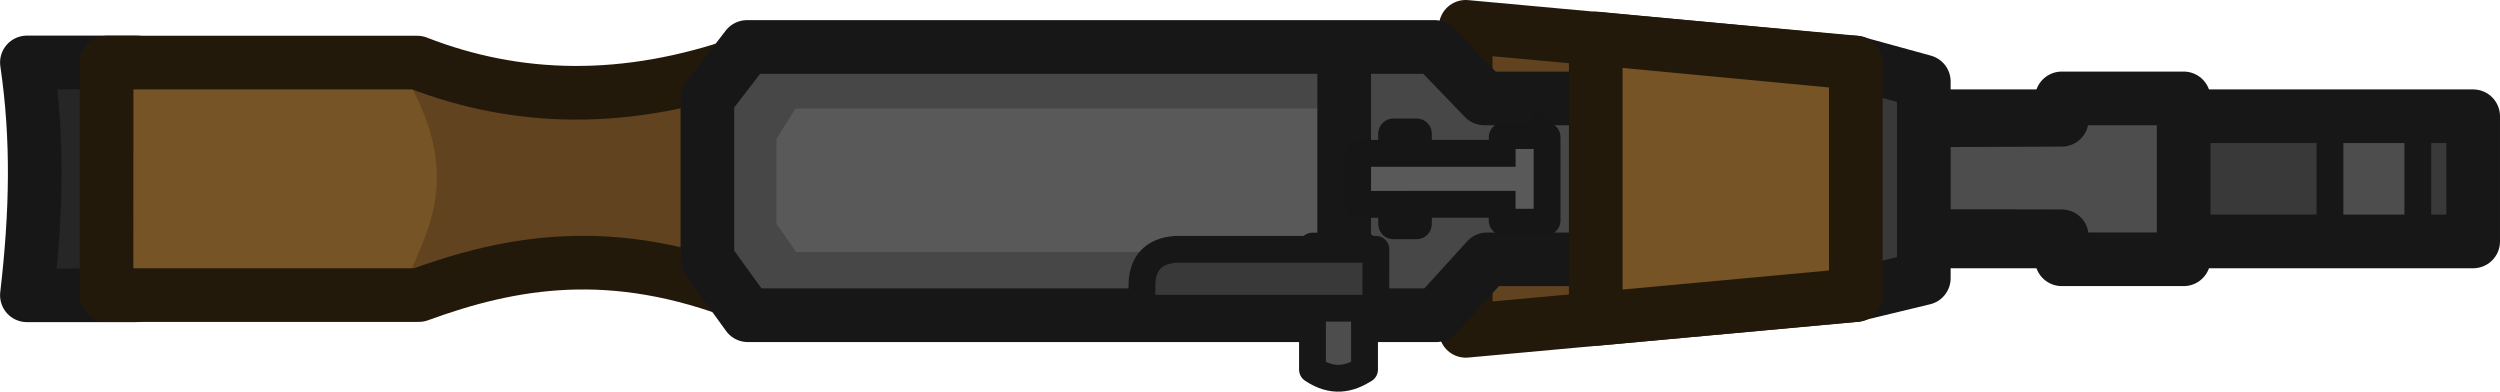
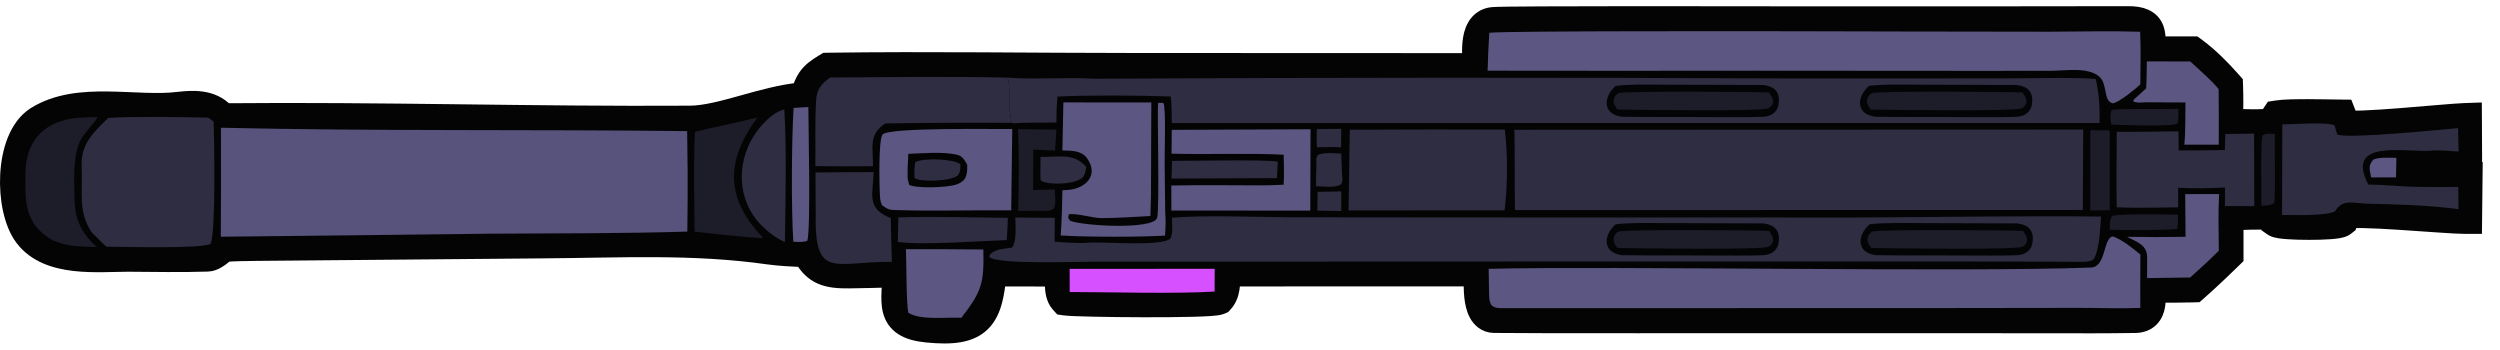
- <svg xmlns="http://www.w3.org/2000/svg" width="139.793" height="21.901" viewBox="0 0 36.987 5.795">
-   <path style="fill:#262626;fill-opacity:1;stroke:#171717;stroke-width:.794;stroke-linecap:butt;stroke-linejoin:round;stroke-dasharray:none;stroke-opacity:1" d="M-11.189 6.652h-1.629c.166 1.133.143 2.214 0 3.445h1.63z" transform="translate(13.215 -5.728)" />
-   <path style="fill:#775426;fill-opacity:1;stroke:none;stroke-width:.794;stroke-linecap:round;stroke-linejoin:round;stroke-dasharray:none;stroke-opacity:1" d="M-11.618 9.997h4.62c1.378-.504 2.866-.763 4.812 0v-3.44c-1.748.613-3.353.578-4.836 0h-4.596z" transform="translate(13.215 -5.728)" />
-   <path style="fill:#61441f;fill-opacity:1;stroke:none;stroke-width:.794;stroke-linecap:round;stroke-linejoin:round;stroke-dasharray:none;stroke-opacity:1" d="M-7.156 6.964c.715 1.319.328 2.062 0 2.81h5.303V6.957z" transform="translate(13.215 -5.728)" />
-   <path style="fill:none;fill-opacity:1;stroke:#23190b;stroke-width:.794;stroke-linecap:round;stroke-linejoin:round;stroke-dasharray:none;stroke-opacity:1" d="M-11.64 10.094h4.62c1.378-.504 2.866-.763 4.812 0v-3.44c-1.748.613-3.352.578-4.836 0h-4.595z" transform="translate(13.215 -5.728)" />
-   <path style="fill:#393939;fill-opacity:1;fill-rule:evenodd;stroke:none;stroke-width:.794px;stroke-linecap:round;stroke-linejoin:round;stroke-miterlimit:5.89;stroke-opacity:1" class="cls-3" d="M13.7 7.466h9.676v1.852H13.7z" transform="translate(13.215 -5.728)" />
-   <path style="fill:#61441f;fill-opacity:1;stroke:#23190b;stroke-width:.794;stroke-linecap:round;stroke-linejoin:round;stroke-dasharray:none;stroke-opacity:1" d="m8.471 10.623 5.775-.529v-3.44L8.47 6.125Z" transform="translate(13.215 -5.728)" />
-   <path style="fill:#474747;fill-opacity:1;stroke:none;stroke-width:.794;stroke-linecap:round;stroke-linejoin:round;stroke-dasharray:none;stroke-opacity:1" d="m-2.869 9.582.597.53H7.915l.752-.53h2.286v-2.38H8.625l-.734-.53H-2.284l-.585.53z" transform="translate(13.215 -5.728)" />
-   <path style="fill:#595959;fill-opacity:1;stroke:none;stroke-width:.794;stroke-linecap:round;stroke-linejoin:round;stroke-dasharray:none;stroke-opacity:1" d="m-1.728 9.038.291.418h7.98l-.024-2.121h-7.967l-.28.446z" transform="translate(13.215 -5.728)" />
-   <path style="fill:none;fill-opacity:1;stroke:#171717;stroke-width:.794;stroke-linecap:round;stroke-linejoin:round;stroke-dasharray:none;stroke-opacity:1" d="m-2.75 9.565.598.827H8.034l.752-.827h2.287V7.184H8.744l-.733-.761H-2.164l-.586.76Z" transform="translate(13.215 -5.728)" />
-   <path style="fill:none;fill-opacity:1;stroke:#171717;stroke-width:.794;stroke-linecap:butt;stroke-linejoin:round;stroke-dasharray:none;stroke-opacity:1" d="M6.672 10.171v-3.52" transform="translate(13.215 -5.728)" />
-   <path style="fill:#4d4d4d;stroke:#171717;stroke-width:.397;stroke-linecap:round;stroke-linejoin:round;stroke-dasharray:none" d="M21.257 7.482h1.3V9.31h-1.3zM6.203 9.369h.77v1.827c-.225.14-.468.2-.77 0z" transform="translate(13.215 -5.728)" />
-   <path style="fill:none;fill-opacity:1;fill-rule:evenodd;stroke:#171717;stroke-width:.794px;stroke-linecap:round;stroke-linejoin:round;stroke-miterlimit:5.89;stroke-opacity:1" class="cls-3" d="M13.7 7.448h9.676V9.3H13.7z" transform="translate(13.215 -5.728)" />
-   <path style="fill:#4d4d4d;fill-opacity:1;fill-rule:evenodd;stroke:#171717;stroke-width:.794px;stroke-linecap:round;stroke-linejoin:round;stroke-miterlimit:5.89;stroke-opacity:1" class="cls-3" d="M17.289 7.184h1.804v2.38h-1.804v-.34l-3.175-.006V7.513l3.175-.013z" transform="translate(13.215 -5.728)" />
-   <path style="fill:#393939;fill-opacity:1;fill-rule:evenodd;stroke:#171717;stroke-width:.794px;stroke-linecap:round;stroke-linejoin:round;stroke-miterlimit:5.89;stroke-opacity:1" class="cls-3" d="m14.221 6.652 1.027.282v2.91l-1.027.248z" transform="translate(13.215 -5.728)" />
-   <path style="fill:#775426;fill-opacity:1;stroke:#23190b;stroke-width:.794;stroke-linecap:round;stroke-linejoin:round;stroke-dasharray:none;stroke-opacity:1" d="m10.394 10.447 3.848-.355V6.661l-3.848-.364Z" transform="translate(13.215 -5.728)" />
-   <path class="cls-8" d="M9.674 7.759v1.23c0 .027-.026.027-.026.027h-.612c-.027 0-.027-.027-.027-.027v-.238H7.77v.291c0 .027-.026.027-.026.027H7.4c-.026 0-.026-.027-.026-.027v-.29h-.477c-.026 0-.026-.027-.026-.027v-.701s0-.027.026-.027h.477v-.29s0-.027.026-.027h.344s.026 0 .026.026v.291h1.24V7.76s0-.026.027-.026h.612s.026 0 .026.026z" style="fill:#595959;fill-opacity:1;fill-rule:evenodd;stroke:#161616;stroke-width:.397px;stroke-linecap:round;stroke-miterlimit:15.118;stroke-opacity:1" transform="translate(13.215 -5.728)" />
-   <path style="fill:#393939;fill-opacity:1;stroke:#171717;stroke-width:.397;stroke-linecap:butt;stroke-linejoin:round;stroke-dasharray:none;stroke-opacity:1" d="M7.14 10.288H3.68v-.362c.009-.29.158-.488.508-.509h2.953z" transform="translate(13.215 -5.728)" />
+ <svg xmlns="http://www.w3.org/2000/svg" width="143" height="20" viewBox="0 0 143 20" fill="none">
+   <path d="M141.5 10.278L141.477 12.382L141.472 12.878L140.977 12.878C140.398 12.877 138.761 12.743 137.258 12.647C136.494 12.598 135.755 12.558 135.175 12.546C134.884 12.541 134.64 12.543 134.458 12.553C134.439 12.554 134.421 12.557 134.403 12.558L134.353 12.72L134.308 12.866L134.189 12.961C134.095 13.038 133.988 13.073 133.939 13.088C133.876 13.107 133.808 13.12 133.742 13.132C133.61 13.154 133.449 13.171 133.276 13.184C132.929 13.21 132.495 13.221 132.067 13.22C131.639 13.22 131.206 13.208 130.859 13.183C130.687 13.171 130.528 13.155 130.397 13.134C130.333 13.124 130.267 13.112 130.206 13.095C130.159 13.083 130.06 13.054 129.969 12.99L129.807 12.876L129.767 12.682C129.764 12.67 129.763 12.658 129.761 12.647C129.191 12.618 128.47 12.642 127.829 12.663L127.829 14.725L127.677 14.873C127.196 15.339 126.739 15.781 126.252 16.225L125.753 16.672L125.618 16.791L125.439 16.797C124.772 16.818 124.053 16.813 123.373 16.812C123.373 16.82 123.374 16.828 123.374 16.837C123.383 17.04 123.384 17.279 123.343 17.508C123.302 17.737 123.212 18.003 123 18.215C122.778 18.437 122.481 18.54 122.147 18.546C120.488 18.574 118.828 18.565 117.177 18.562L108.085 18.558L101.834 18.558C100.902 18.558 86.388 18.571 85.443 18.544C84.982 18.53 84.683 18.246 84.517 17.936C84.36 17.646 84.291 17.292 84.257 16.976C84.217 16.612 84.219 16.201 84.227 15.88L70.44 15.885C70.441 16.024 70.439 16.168 70.428 16.3C70.404 16.587 70.338 16.933 70.128 17.229L70.028 17.352L69.955 17.433L69.855 17.476C69.753 17.52 69.63 17.538 69.556 17.547C69.46 17.56 69.344 17.57 69.214 17.579C68.952 17.597 68.61 17.61 68.218 17.621C67.432 17.641 66.424 17.649 65.411 17.647C64.398 17.645 63.375 17.633 62.56 17.615C61.764 17.598 61.121 17.575 60.901 17.544L60.723 17.518L60.601 17.384C60.448 17.216 60.372 17.012 60.329 16.837C60.286 16.659 60.27 16.471 60.264 16.299C60.259 16.17 60.262 16.03 60.267 15.895C59.194 15.884 58.122 15.881 57.049 15.886C57 16.372 56.936 16.806 56.837 17.183C56.707 17.679 56.51 18.115 56.176 18.452C55.499 19.134 54.446 19.232 53.017 19.091C52.455 19.036 51.999 18.917 51.653 18.694C51.285 18.456 51.084 18.127 50.989 17.756C50.901 17.41 50.906 17.026 50.923 16.657C50.934 16.421 50.948 16.188 50.961 15.941C50.171 15.963 49.373 15.987 48.578 15.995C47.988 16 47.439 15.974 46.96 15.757C46.53 15.563 46.207 15.239 45.935 14.778C45.302 14.749 44.566 14.714 43.943 14.626C39.621 14.014 35.509 14.248 31.083 14.278L14.757 14.422L13.74 14.438C13.441 14.445 13.146 14.46 12.907 14.481C12.857 14.527 12.79 14.589 12.716 14.65C12.623 14.726 12.507 14.812 12.378 14.883C12.255 14.951 12.081 15.027 11.882 15.034C10.393 15.084 8.79 15.052 7.331 15.043C6.486 15.046 5.315 15.125 4.25 15.002C3.175 14.877 2.051 14.536 1.337 13.586C1.014 13.157 0.794 12.579 0.661 11.968C0.527 11.351 0.475 10.665 0.511 9.994C0.547 9.324 0.672 8.651 0.906 8.064C1.139 7.481 1.495 6.947 2.015 6.614L2.02 6.611C3.266 5.83 4.749 5.715 6.16 5.732C6.861 5.741 7.597 5.784 8.266 5.805C8.95 5.827 9.595 5.827 10.19 5.755L10.191 5.755C11.024 5.656 12.131 5.591 12.892 6.406C17.279 6.364 21.677 6.412 26.07 6.463C30.544 6.516 35.012 6.573 39.466 6.545C40.339 6.539 41.381 6.254 42.553 5.927C43.58 5.641 44.697 5.328 45.77 5.223C45.875 4.914 45.981 4.646 46.143 4.412C46.369 4.083 46.678 3.854 47.12 3.588L47.236 3.519L47.371 3.516C53.12 3.433 59.03 3.531 64.775 3.531L84.148 3.539C84.146 3.488 84.142 3.435 84.14 3.379C84.128 3.102 84.121 2.773 84.151 2.456C84.181 2.146 84.251 1.794 84.429 1.501C84.622 1.18 84.939 0.943 85.383 0.905C85.63 0.884 86.735 0.872 88.22 0.865C89.722 0.857 91.653 0.854 93.582 0.853C97.436 0.852 101.304 0.861 101.748 0.861L101.749 0.861L107.102 0.862C111.98 0.864 116.858 0.863 121.736 0.853C122.099 0.852 122.421 0.895 122.686 1.016C122.974 1.149 123.167 1.363 123.271 1.631C123.363 1.873 123.375 2.135 123.373 2.361C123.372 2.429 123.368 2.503 123.364 2.582L125.529 2.582L125.662 2.68C126.406 3.233 127.087 3.92 127.679 4.592L127.796 4.725L127.803 4.903C127.826 5.494 127.818 6.125 127.812 6.721C128.096 6.733 128.435 6.746 128.775 6.75C129.058 6.753 129.329 6.748 129.552 6.733C129.627 6.728 129.693 6.719 129.751 6.712C129.791 6.619 129.839 6.539 129.895 6.458L130.016 6.277L130.231 6.243C130.62 6.181 131.347 6.171 132.028 6.172C132.719 6.174 133.446 6.191 133.813 6.194L134.151 6.197L134.274 6.512C134.321 6.632 134.361 6.725 134.403 6.821C134.425 6.822 134.45 6.826 134.476 6.827C134.654 6.833 134.894 6.83 135.183 6.819C135.759 6.798 136.498 6.747 137.261 6.688C138.766 6.571 140.398 6.416 140.948 6.397L141.463 6.379L141.466 6.894L141.475 9.019L141.477 9.513L140.981 9.521C140.007 9.536 139.006 9.529 138.03 9.528L138.029 9.772C138.998 9.787 140.026 9.772 141.001 9.773L141.506 9.773L141.5 10.278Z" fill="#050404" stroke="#050404" />
+   <path d="M39.332 9.709C39.338 10.888 39.333 12.067 39.315 13.247C35.691 13.362 31.721 13.341 28.081 13.367L12.63 13.541L12.64 10.93L12.639 7.306C21.445 7.51 30.476 7.395 39.305 7.5L39.332 9.709Z" fill="#57537C" />
+   <path d="M120.181 12.387C120.122 13.087 120.1 14.26 119.758 14.824C119.551 14.986 119.241 14.978 118.975 14.976C114.706 14.949 110.435 14.961 106.167 14.954L84.976 14.958L62.682 14.967C61.753 14.962 57.017 15.149 56.583 14.693L56.637 14.534C57.05 14.22 57.362 14.244 57.892 14.16C58.168 13.762 58.083 12.952 58.078 12.442L60.333 12.462L60.321 13.821C60.661 13.866 61.831 13.926 62.165 13.889C63.007 13.794 66.472 14.143 66.962 13.63C67.097 13.235 67.048 12.884 67.034 12.461C68.654 12.294 71.888 12.416 73.587 12.427L84.977 12.437L106.13 12.442C110.737 12.421 115.592 12.341 120.181 12.387Z" fill="#2F2D42" />
+   <path d="M119.877 4.515C120.081 5.476 120.102 6.049 120.096 7.035L67.027 7.039C67.019 6.543 67.024 6.008 66.968 5.519C65.171 5.454 62.266 5.434 60.483 5.523C60.439 6.068 60.424 6.463 60.426 7.009C59.777 7.017 58.581 6.997 57.986 7.056L57.873 7.025C57.617 6.073 57.839 5.105 57.638 4.441C59.029 4.561 61.016 4.406 62.556 4.504C75.966 4.432 89.377 4.427 102.788 4.49L114.578 4.485C115.982 4.487 118.54 4.409 119.877 4.515Z" fill="#2F2D42" />
+   <path d="M122.415 1.816C122.466 2.693 122.429 3.923 122.426 4.826C122.07 5.16 121.336 5.751 120.881 5.913C120.287 5.822 120.577 4.835 120.09 4.393C119.465 3.827 118.199 4.04 117.375 4.048L113.608 4.053L100.441 4.044C99.832 4.052 85.701 4.051 85.091 4.043C85.11 3.32 85.142 2.596 85.188 1.874C86.288 1.757 101.398 1.789 102.53 1.787L108.82 1.802L117.194 1.814C118.875 1.81 120.75 1.763 122.415 1.816Z" fill="#5B5782" />
+   <path d="M122.431 14.564C122.416 15.57 122.427 16.605 122.425 17.613C121.371 17.658 120.008 17.609 118.925 17.61L111.449 17.62C107.458 17.621 89.965 17.63 85.972 17.627C85.714 17.626 85.543 17.628 85.331 17.481C85.149 17.236 85.183 16.916 85.172 16.598L85.152 15.377C92.03 15.204 112.729 15.58 119.612 15.302C120.467 15.267 120.288 13.689 120.832 13.52C121.309 13.647 122.046 14.237 122.431 14.564Z" fill="#5B5782" />
+   <path d="M12.216 6.956C12.262 7.965 12.348 13.28 12.046 13.946C11.544 14.245 7.009 14.113 6.09 14.11C5.806 13.858 5.508 13.55 5.235 13.28C4.445 12.066 4.742 10.985 4.671 9.58C4.604 8.254 5.295 7.618 6.193 6.744C7.741 6.652 10.239 6.693 11.858 6.729C11.955 6.731 12.141 6.892 12.216 6.956Z" fill="#2F2D42" />
+   <path d="M57.638 4.441C57.839 5.105 57.617 6.073 57.873 7.025C55.46 7.011 53.048 7.022 50.636 7.059C49.645 7.737 49.959 8.414 49.931 9.507C48.857 9.507 47.706 9.527 46.638 9.497C46.661 8.287 46.606 6.977 46.681 5.767C46.725 5.078 46.955 4.832 47.482 4.435C50.757 4.413 54.378 4.364 57.638 4.441Z" fill="#2F2D42" />
+   <path d="M66.651 12.167C66.69 12.681 66.671 12.962 66.64 13.475C65.212 13.566 62.103 13.561 60.672 13.468C60.735 12.579 60.754 11.77 60.77 10.881L61.058 10.865C62.051 10.813 62.9 10.05 62.173 9.043C61.855 8.603 61.276 8.615 60.769 8.606L60.826 5.858L65.855 5.863L65.839 10.119C65.846 10.865 65.834 11.612 65.803 12.357C64.886 12.406 63.907 12.472 62.987 12.476C62.55 12.478 61.498 12.173 61.138 12.259C61.088 12.517 61.067 12.4 61.203 12.622C61.86 12.921 65.963 13.16 66.186 12.465C66.344 11.977 66.174 5.993 66.251 5.881L66.542 5.889C66.705 6.107 66.609 8.762 66.618 9.319C66.633 10.229 66.633 11.251 66.651 12.167Z" fill="#5B5782" />
+   <path d="M57.901 7.38L57.841 12.032C55.664 12.01 53.479 12.081 51.304 12.017C50.873 12.005 50.83 12.006 50.461 11.748C50.384 11.599 50.354 11.47 50.34 11.305C50.301 10.837 50.23 7.918 50.495 7.682C50.946 7.278 56.916 7.395 57.901 7.38Z" fill="#5B5782" />
+   <path d="M55.325 9.426C55.334 9.993 55.297 10.366 54.666 10.566C54.15 10.73 52.405 10.792 52.004 10.571L51.917 10.219C51.905 9.696 51.925 9.319 51.956 8.799C52.812 8.77 53.902 8.664 54.732 8.847C55.054 8.919 55.173 9.157 55.325 9.426Z" fill="#050404" />
+   <path d="M54.934 9.394C54.928 9.681 54.948 9.768 54.806 10.021C54.386 10.379 52.673 10.426 52.306 10.182C52.3 9.798 52.296 9.659 52.353 9.284C52.739 9.023 54.512 9.068 54.934 9.394Z" fill="#2F2D42" />
+   <path d="M140.611 10.694L140.628 11.966C138.868 11.724 137.081 11.694 135.309 11.648C134.553 11.603 133.971 11.389 133.563 12.091C132.974 12.367 131.259 12.295 130.534 12.296L130.548 7.112C131.145 7.12 133.21 6.95 133.544 7.184C133.593 7.384 133.625 7.493 133.694 7.688C134.166 7.97 139.698 7.405 140.601 7.33L140.632 8.669C140.28 8.646 139.475 8.575 139.13 8.612C137.707 8.76 134.066 7.872 135.47 10.564C136.255 10.551 137.125 10.657 137.92 10.68C138.82 10.705 139.71 10.699 140.611 10.694Z" fill="#2F2D42" />
+   <path d="M128.932 7.643L128.945 11.79L127.268 11.785L127.268 10.726C126.376 10.777 125.482 10.781 124.59 10.742L124.591 11.859C123.48 11.873 122.173 11.908 121.077 11.857C121.047 10.442 121.075 8.957 121.081 7.537C122.245 7.548 123.446 7.524 124.612 7.514L124.619 8.603C125.5 8.607 126.382 8.6 127.263 8.583L127.288 7.667L128.932 7.643Z" fill="#2F2D42" />
+   <path d="M74.962 7.394L74.948 12.047L67.003 12.041L66.999 10.612C68.653 10.575 70.381 10.601 72.041 10.603C72.503 10.609 72.962 10.584 73.424 10.565C73.463 10.048 73.434 9.379 73.427 8.849C71.392 8.746 69.107 8.849 67.012 8.79L67.025 7.428L74.962 7.394Z" fill="#5B5782" />
+   <path d="M50.952 12.477C50.964 13.31 50.986 14.143 51.016 14.976C47.692 14.958 46.581 16.027 46.659 12.184L46.646 9.868C47.745 9.847 48.871 9.852 49.972 9.847C49.931 11.162 49.54 11.913 50.952 12.477Z" fill="#2F2D42" />
+   <path d="M5.585 6.698C5.425 7.008 4.897 7.521 4.668 7.908C4.12 8.838 4.248 10.433 4.269 11.506C4.291 12.634 4.742 13.409 5.531 14.133C4.582 14.089 3.898 14.137 3.018 13.745C1.408 12.821 1.435 11.605 1.454 9.943C1.47 8.499 2.072 7.383 3.505 6.925C4.209 6.701 4.861 6.719 5.585 6.698Z" fill="#1D1C29" />
+   <path d="M43.652 13.605C43.169 13.646 40.411 13.324 39.73 13.251C39.715 11.466 39.66 9.295 39.754 7.537C40.254 7.415 40.776 7.304 41.28 7.19C41.961 7.041 42.64 6.886 43.319 6.724C41.498 9.205 41.473 11.337 43.652 13.605Z" fill="#1D1C29" />
+   <path d="M56.248 14.271C56.294 16.229 56.151 16.663 54.992 18.177C54.074 18.131 52.676 18.334 51.962 17.894C51.84 17.48 51.849 14.936 51.82 14.253C53.296 14.251 54.772 14.256 56.248 14.271Z" fill="#5B5782" />
+   <path d="M44.862 6.255C44.998 8.39 44.929 11.657 44.895 13.85C44.282 13.56 43.946 13.27 43.474 12.811C41.961 11.164 42.161 8.696 43.633 7.101C43.988 6.719 44.354 6.401 44.862 6.255Z" fill="#2F2D42" />
+   <path d="M126.907 5.101C126.918 6.159 126.919 7.216 126.912 8.273L124.945 8.276C125.014 7.596 124.998 6.568 125.008 5.861L122.724 5.851C122.444 5.867 122.316 5.892 122.041 5.819L122.035 5.712C122.278 5.495 122.52 5.277 122.759 5.057C122.791 4.575 122.79 4.002 122.799 3.511L125.284 3.517C125.776 3.974 126.502 4.594 126.907 5.101Z" fill="#5B5782" />
+   <path d="M126.932 11.101C126.874 12.145 126.907 13.288 126.916 14.341C126.379 14.884 125.843 15.363 125.277 15.873L122.813 15.906L122.817 14.773C122.839 14.006 122.273 13.871 121.665 13.545C122.781 13.565 123.898 13.565 125.014 13.545L124.994 11.103L126.932 11.101Z" fill="#5B5782" />
+   <path d="M69.48 15.376L69.475 16.677C67.192 16.816 63.567 16.708 61.187 16.703L61.184 15.379L69.48 15.376Z" fill="#D650FF" />
+   <path d="M57.645 12.46C57.644 12.881 57.611 13.311 57.585 13.732C56.079 13.779 52.812 14.036 51.357 13.84L51.384 12.435C53.368 12.371 55.64 12.442 57.645 12.46Z" fill="#2F2D42" />
+   <path d="M46.238 6.122C46.239 7.286 46.381 13.021 46.181 13.767C45.907 13.874 45.677 13.837 45.38 13.827C45.255 12.056 45.279 7.975 45.394 6.173L46.238 6.122Z" fill="#5B5782" />
+   <path d="M60.429 7.413L60.35 8.613L59.099 8.562L59.095 10.872L60.324 10.836C60.345 11.168 60.418 11.639 60.285 11.922C60.007 12.111 59.979 12.044 59.574 12.056L58.238 12.066C58.289 10.507 58.289 8.947 58.234 7.388L60.429 7.413Z" fill="#1D1C29" />
+   <path d="M73.088 9.246L73.041 10.188L67.012 10.213L67.039 9.203C68.07 9.209 72.383 9.115 73.088 9.246Z" fill="#2F2D42" />
+   <path d="M86.077 7.408C86.246 8.948 86.241 10.488 86.062 12.029L77.137 12.036L77.208 7.42C80.138 7.402 83.139 7.408 86.077 7.408Z" fill="#2F2D42" />
+   <path d="M120.673 7.462L120.676 12.023L119.566 12.042L119.564 7.446L120.673 7.462Z" fill="#1D1C29" />
+   <path d="M119.159 7.41L119.138 12.01L86.659 12.017C86.618 10.505 86.665 8.959 86.624 7.423L119.159 7.41Z" fill="#2F2D42" />
+   <path d="M124.603 6.224C124.612 6.6 124.623 6.709 124.552 7.07C124.191 7.264 121.391 7.141 120.768 7.129C120.72 6.864 120.681 6.531 120.792 6.287C121.318 6.201 123.787 6.252 124.603 6.224Z" fill="#1D1C29" />
+   <path d="M62.127 9.536C62.104 9.755 62.091 9.869 61.984 10.07C61.714 10.575 59.866 10.609 59.528 10.317L59.511 10.053L59.519 8.972C60.558 9.004 61.389 8.716 62.127 9.536Z" fill="#2F2D42" />
+   <path d="M124.585 12.278C124.59 12.619 124.585 12.746 124.541 13.082C124.128 13.188 121.221 13.162 120.684 13.142C120.669 12.854 120.661 12.588 120.818 12.352C121.261 12.208 123.936 12.273 124.585 12.278Z" fill="#1D1C29" />
+   <path d="M130.121 7.661C130.094 8.913 130.174 10.392 130.091 11.61C129.848 11.767 129.67 11.739 129.354 11.771C129.358 10.913 129.298 8.439 129.403 7.752C129.669 7.596 129.756 7.659 130.121 7.661Z" fill="#1D1C29" />
+   <path d="M76.763 9.97C76.781 10.208 76.825 10.363 76.696 10.556C76.315 10.759 75.753 10.661 75.27 10.648L75.3 9.343C75.293 9.056 75.26 9.104 75.376 8.866C75.743 8.7 76.281 8.773 76.719 8.782L76.763 9.97Z" fill="#2F2D42" />
+   <path d="M137.073 9.03L137.052 10.149C136.58 10.153 136.101 10.147 135.628 10.146C135.548 9.669 135.441 9.498 135.757 9.127C136.124 8.977 136.657 9.026 137.073 9.03Z" fill="#5B5782" />
+   <path d="M76.723 10.95L76.718 12.07L75.353 12.048L75.366 10.973L76.723 10.95Z" fill="#2F2D42" />
+   <path d="M76.719 7.369L76.71 8.429C76.286 8.396 75.766 8.418 75.333 8.424C75.297 8.208 75.319 7.63 75.321 7.383L76.719 7.369Z" fill="#2F2D42" />
+   <path d="M115.349 4.861L109.981 4.845C109.131 4.845 107.701 4.804 106.903 4.914C106.165 5.586 106.169 6.545 107.28 6.678C108.988 6.705 110.715 6.681 112.427 6.699C113.395 6.692 114.366 6.719 115.334 6.68C115.773 6.67 116.159 6.426 116.226 5.972C116.329 5.268 116.019 4.952 115.349 4.861Z" fill="#030406" />
+   <path d="M100.858 4.861L95.49 4.845C94.64 4.845 93.21 4.804 92.412 4.914C91.674 5.586 91.678 6.545 92.789 6.678C94.497 6.705 96.224 6.681 97.936 6.699C98.904 6.692 99.875 6.719 100.843 6.68C101.282 6.67 101.668 6.426 101.735 5.972C101.838 5.268 101.528 4.952 100.858 4.861Z" fill="#030406" />
+   <path d="M100.858 12.779L95.49 12.762C94.64 12.762 93.21 12.722 92.412 12.832C91.674 13.504 91.678 14.463 92.789 14.596C94.497 14.623 96.224 14.599 97.936 14.617C98.904 14.609 99.875 14.636 100.843 14.598C101.282 14.588 101.668 14.344 101.735 13.89C101.838 13.185 101.528 12.87 100.858 12.779Z" fill="#030406" />
+   <path d="M115.381 12.779L110.013 12.762C109.163 12.762 107.733 12.722 106.935 12.832C106.197 13.504 106.202 14.463 107.312 14.596C109.02 14.623 110.747 14.599 112.459 14.617C113.428 14.609 114.398 14.636 115.366 14.598C115.805 14.588 116.191 14.344 116.258 13.89C116.361 13.185 116.052 12.87 115.381 12.779Z" fill="#030406" />
+   <path d="M115.688 5.29C114.91 5.251 107.337 5.193 107.063 5.331C106.983 5.374 106.915 5.437 106.867 5.516C106.819 5.593 106.791 5.681 106.788 5.772C106.783 5.969 106.895 6.116 107.008 6.265C108.127 6.292 115.168 6.378 115.635 6.203C115.698 6.175 115.756 6.133 115.802 6.08C115.847 6.028 115.882 5.966 115.902 5.899C115.956 5.679 115.798 5.467 115.688 5.29Z" fill="#1D1C29" />
+   <path d="M101.197 5.29C100.419 5.251 92.846 5.193 92.572 5.331C92.492 5.374 92.424 5.437 92.376 5.516C92.328 5.593 92.3 5.681 92.297 5.772C92.292 5.969 92.404 6.116 92.517 6.265C93.636 6.292 100.677 6.378 101.144 6.203C101.207 6.175 101.265 6.133 101.311 6.08C101.356 6.028 101.391 5.966 101.411 5.899C101.465 5.679 101.307 5.467 101.197 5.29Z" fill="#1D1C29" />
+   <path d="M101.197 13.207C100.419 13.169 92.846 13.111 92.572 13.249C92.492 13.292 92.424 13.355 92.376 13.433C92.328 13.511 92.3 13.599 92.297 13.69C92.292 13.886 92.404 14.033 92.517 14.182C93.636 14.21 100.677 14.296 101.144 14.121C101.207 14.093 101.265 14.051 101.311 13.998C101.356 13.946 101.391 13.883 101.411 13.817C101.465 13.597 101.307 13.384 101.197 13.207Z" fill="#1D1C29" />
+   <path d="M115.72 13.207C114.942 13.169 107.369 13.111 107.095 13.249C107.015 13.292 106.947 13.355 106.899 13.433C106.851 13.511 106.823 13.599 106.82 13.69C106.815 13.886 106.928 14.033 107.04 14.182C108.159 14.21 115.2 14.296 115.667 14.121C115.731 14.093 115.788 14.051 115.834 13.998C115.88 13.946 115.914 13.883 115.934 13.817C115.988 13.597 115.831 13.384 115.72 13.207Z" fill="#1D1C29" />
</svg>
